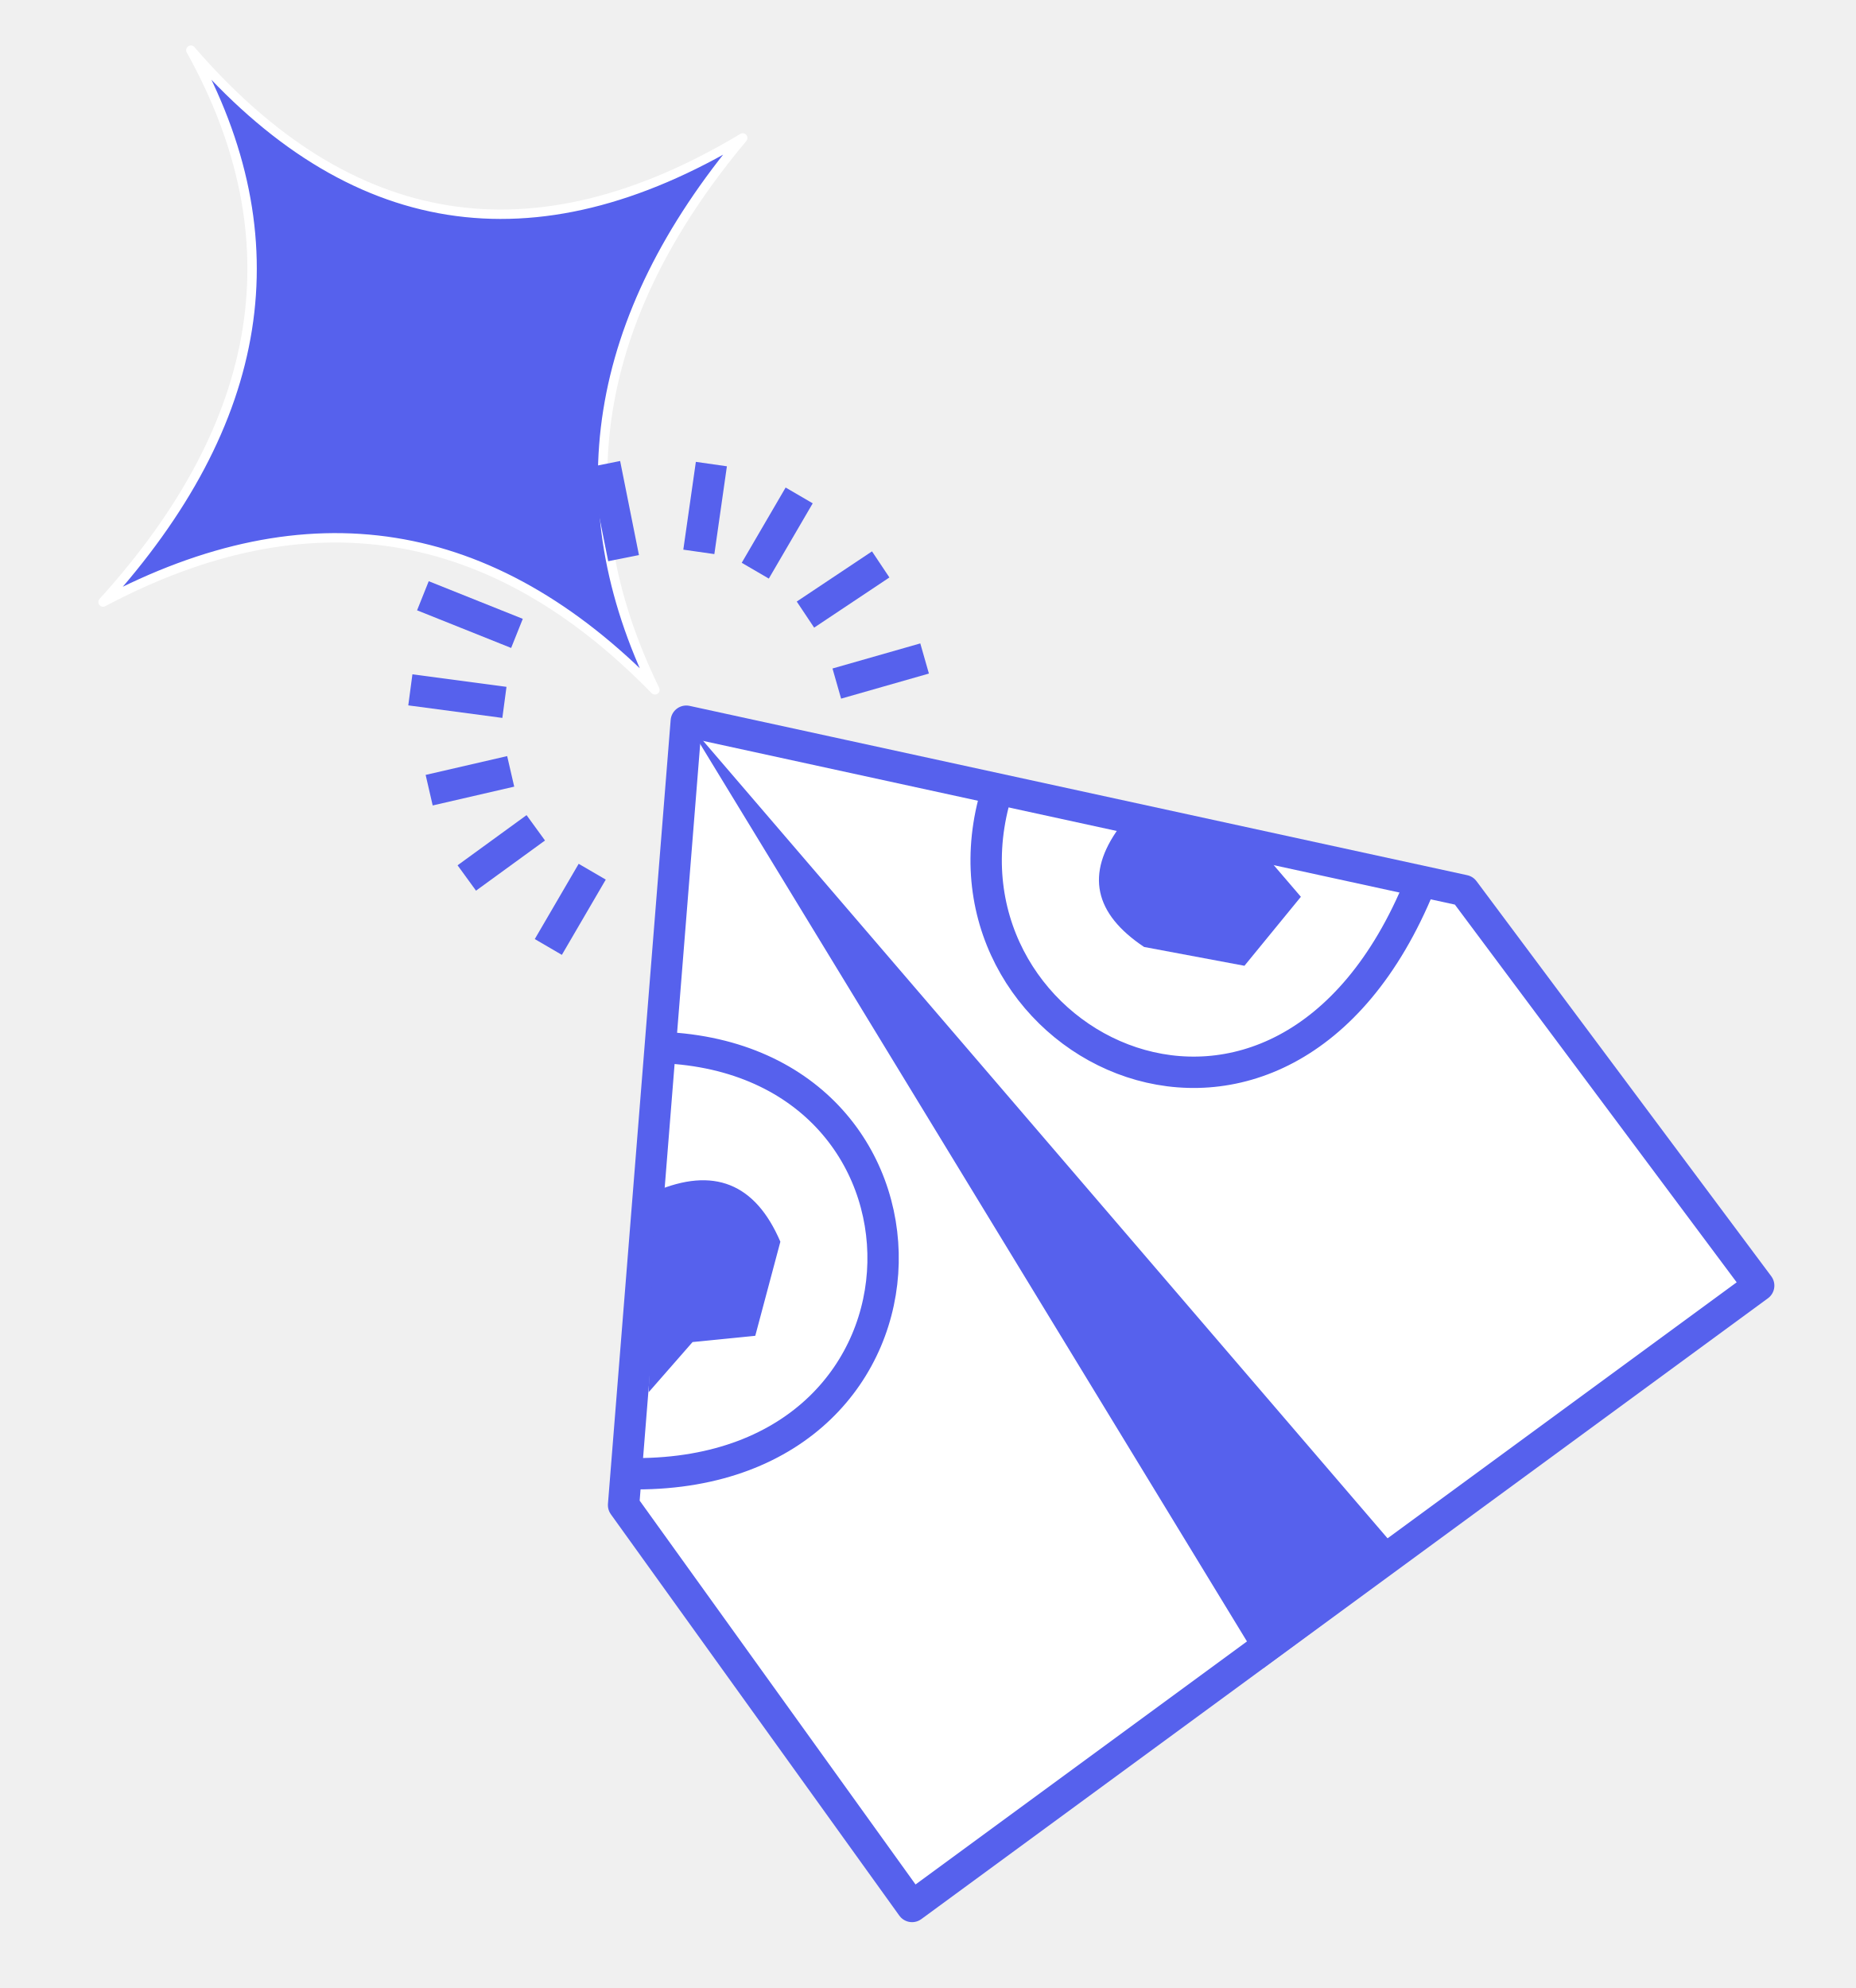
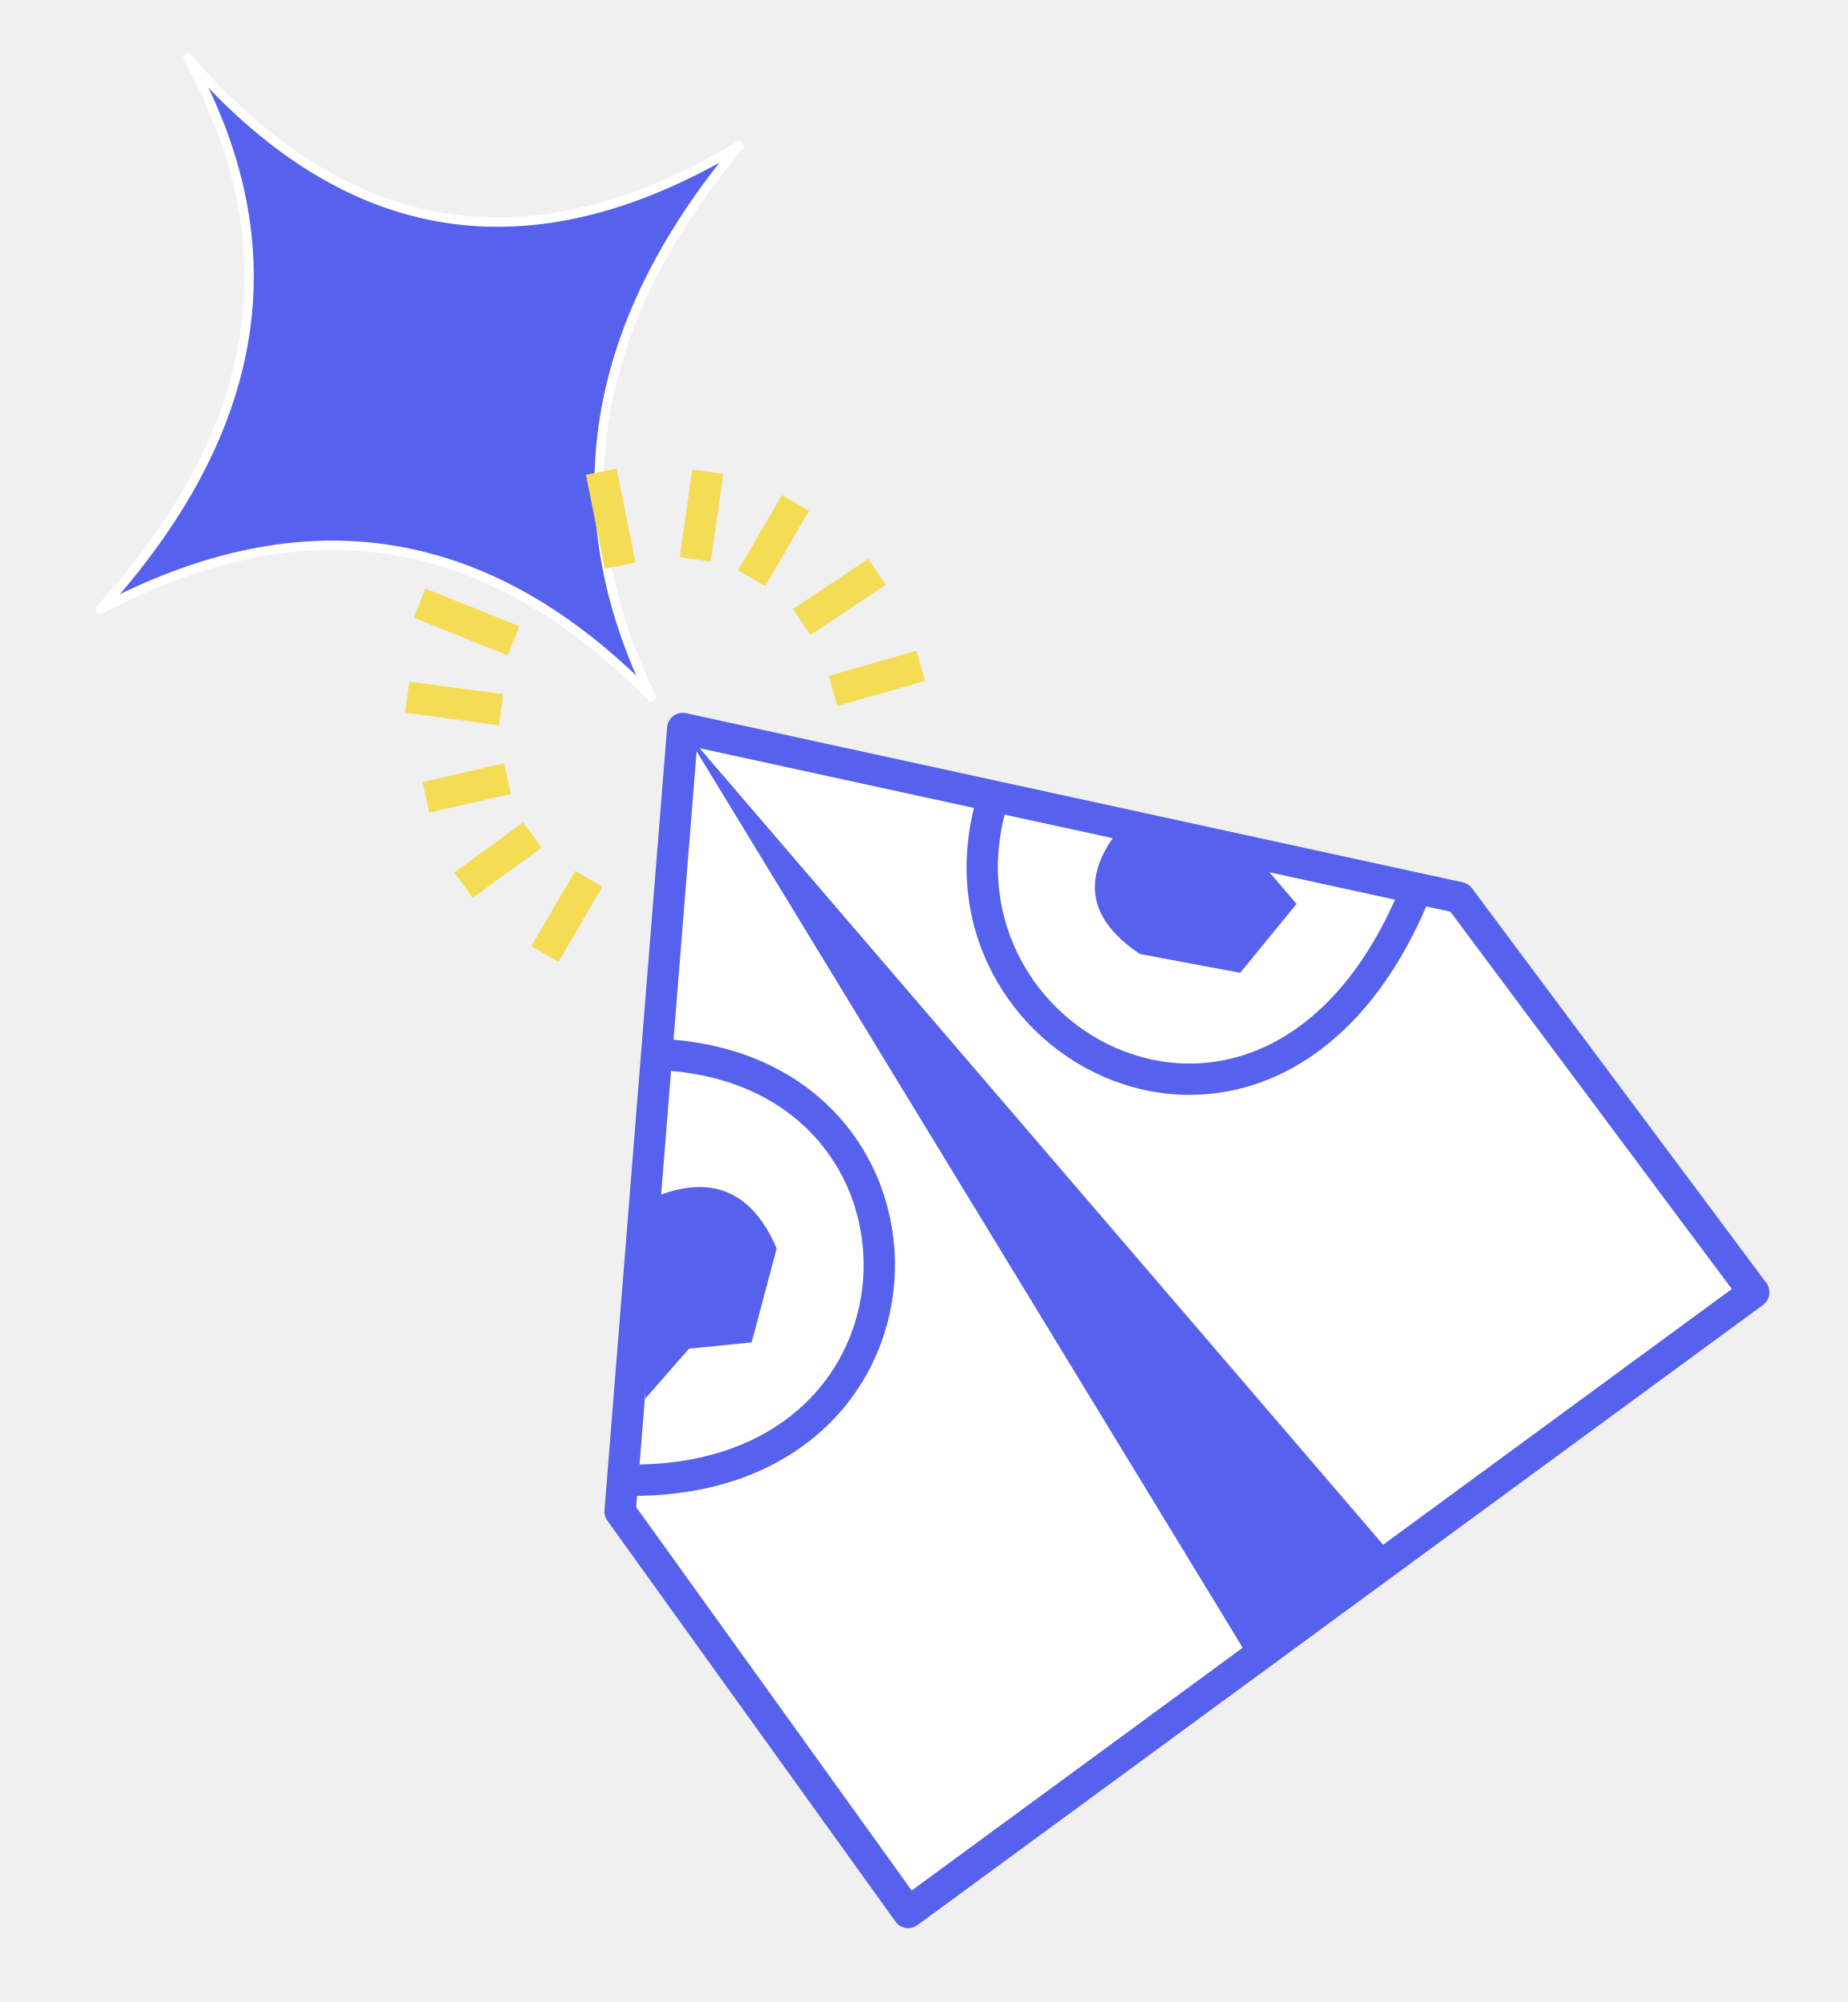
- <svg xmlns="http://www.w3.org/2000/svg" width="56" height="60" viewBox="0 0 295 317">
+ <svg xmlns="http://www.w3.org/2000/svg" width="36" height="39" viewBox="0 0 295 317">
  <g stroke="#5661ed" stroke-width="5" stroke-linejoin="round">
    <path fill="#5661ed" stroke="white" stroke-width="1.5" d="M30 8Q68 52 118 22Q82 65 104 110Q65 70 16 96Q55 53 30 8Z" />
    <path fill="white" d="M109 115L233 142L280 205L145 304L99 240Z" />
    <path fill="none" d="M158 128C148 167 204 195 226 141M104 167C153 168 153 235 101 235" />
    <path fill="#5661ed" stroke="none" d="M109 115L224 249L201 266Z M178 132Q170 143 182 151L198 154L207 143L201 136Z M104 190Q118 184 124 198L120 213L110 214L103 222Z" />
-     <path fill="none" d="M96 74L99 89M113 74L111 88M127 79L120 91M140 90L128 98M147 105L133 109M67 95L82 101M65 110L80 112M68 126L81 123M74 140L85 132M87 151L94 139" />
+     <path stroke="#f4dc55" fill="none" d="M96 74L99 89M113 74L111 88M127 79L120 91M140 90L128 98M147 105L133 109M67 95L82 101M65 110L80 112M68 126L81 123M74 140L85 132M87 151L94 139" />
  </g>
</svg>
